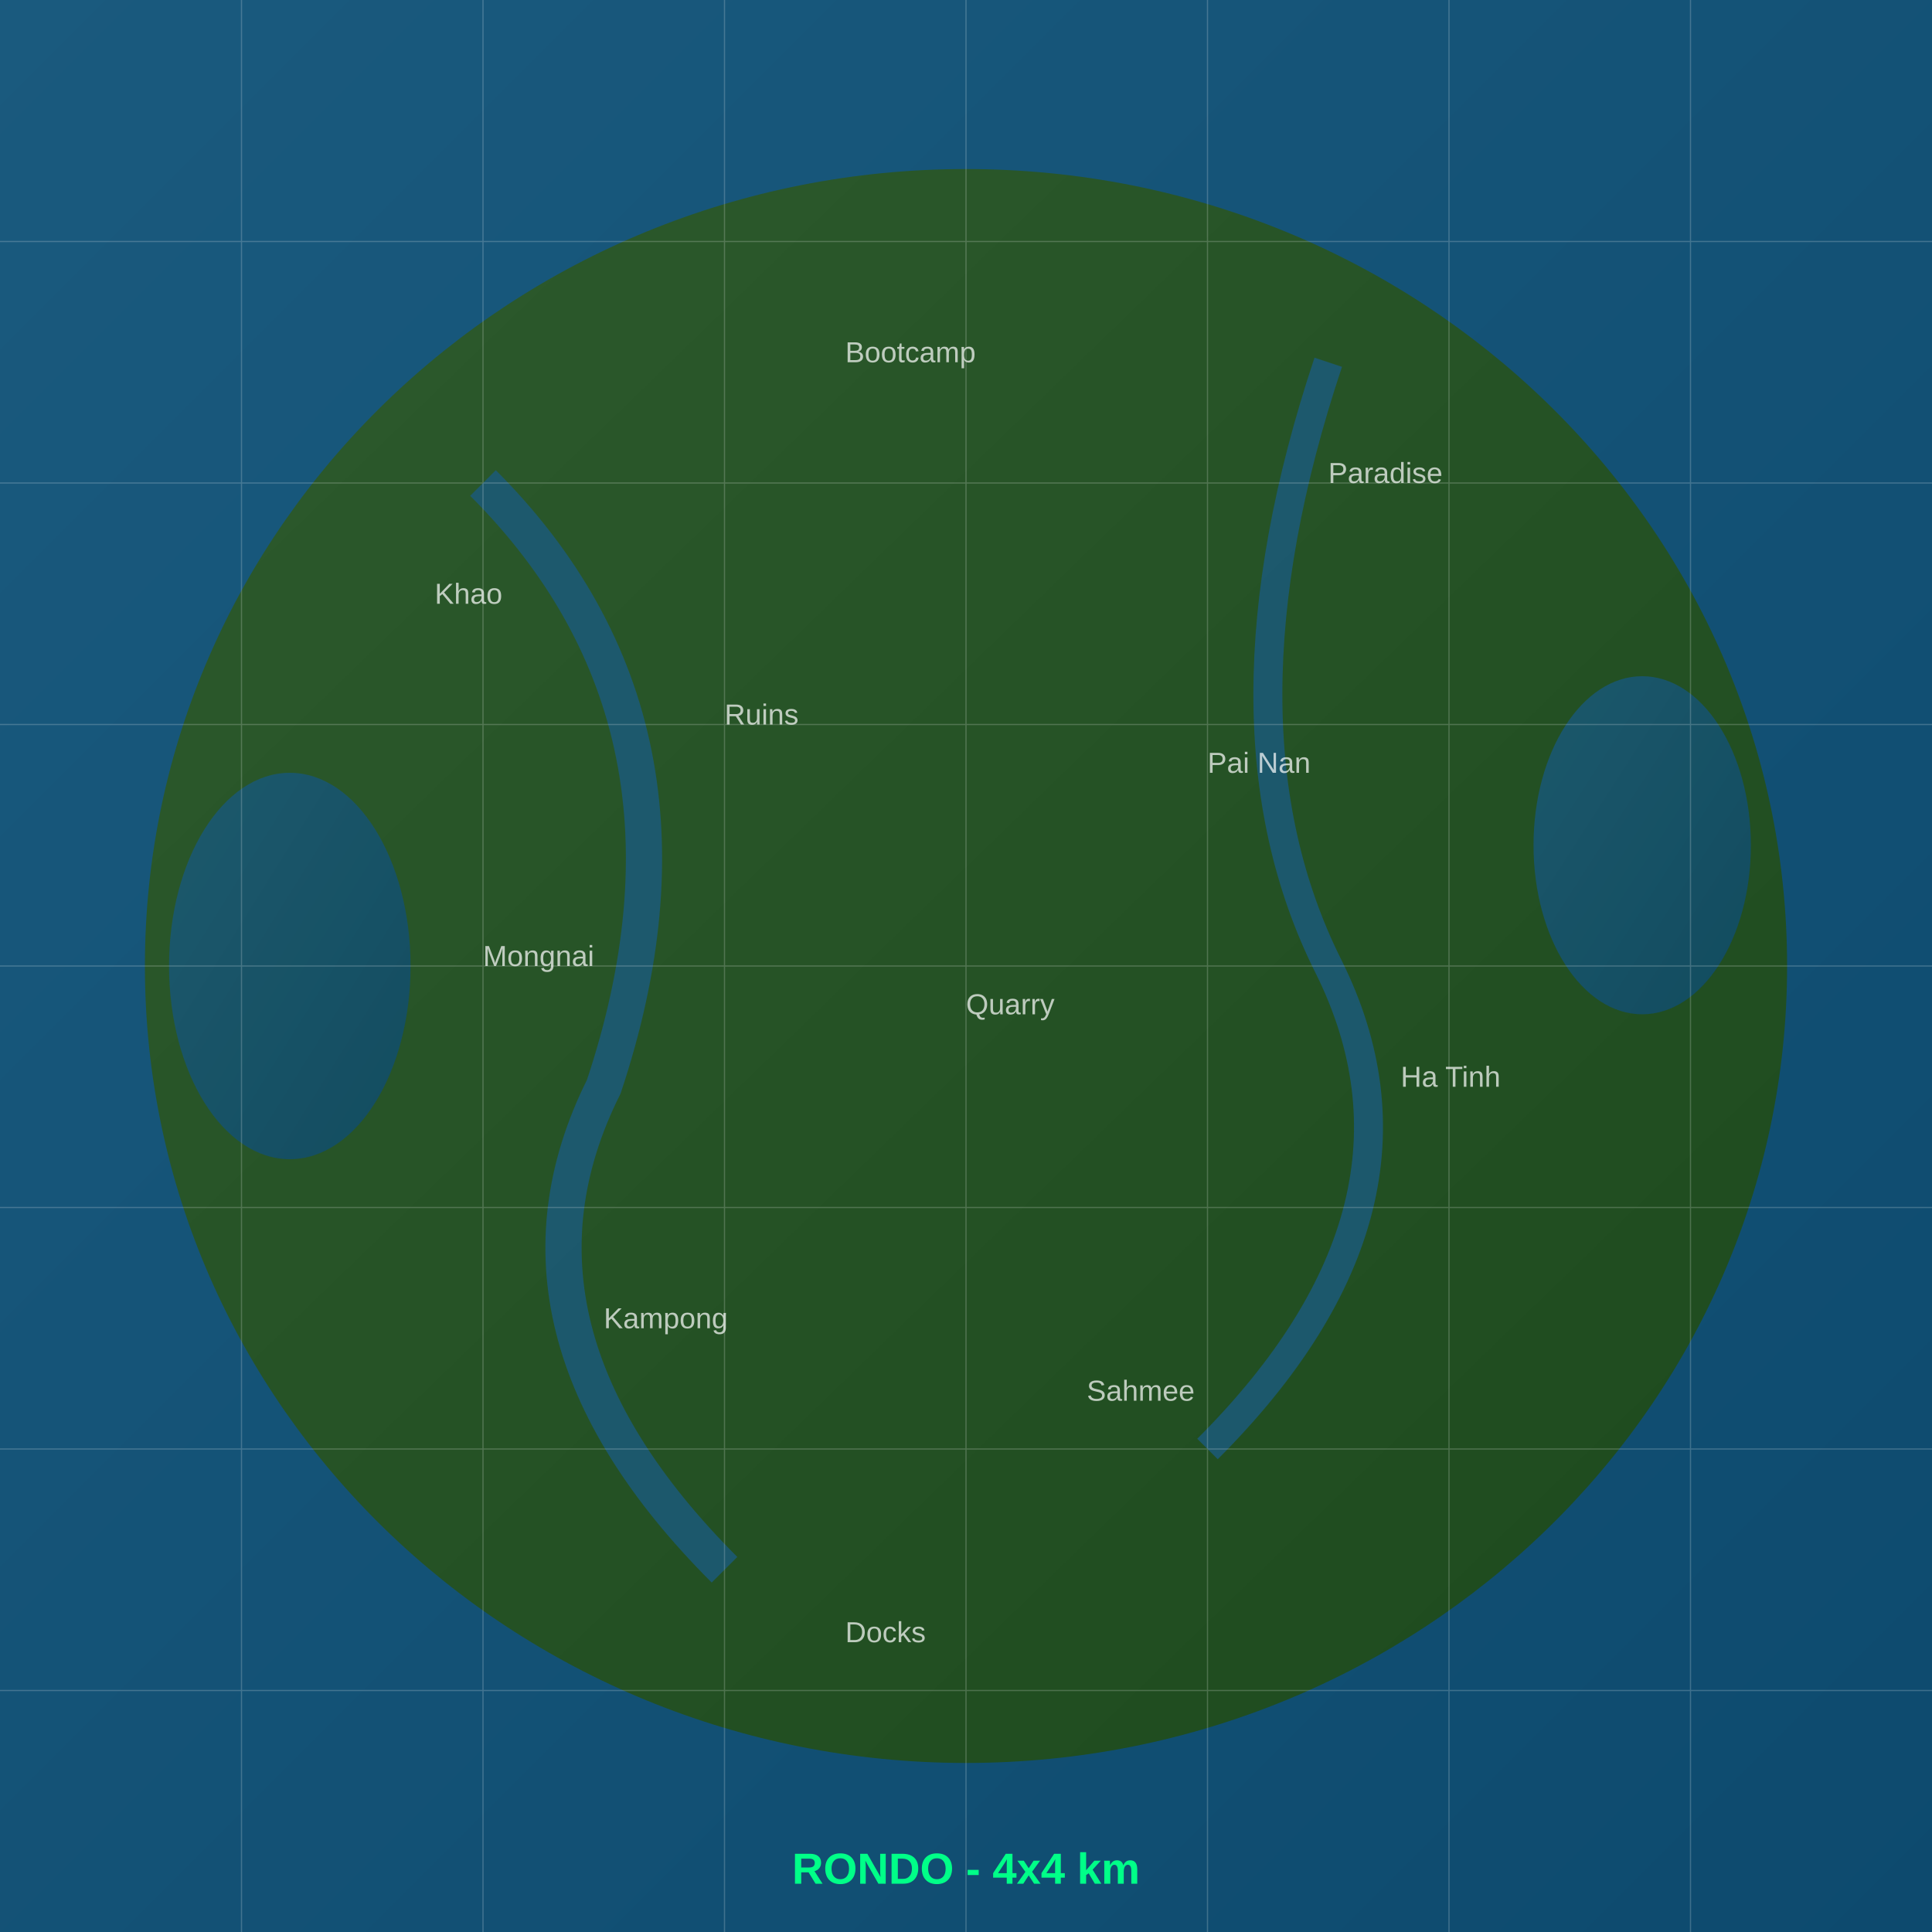
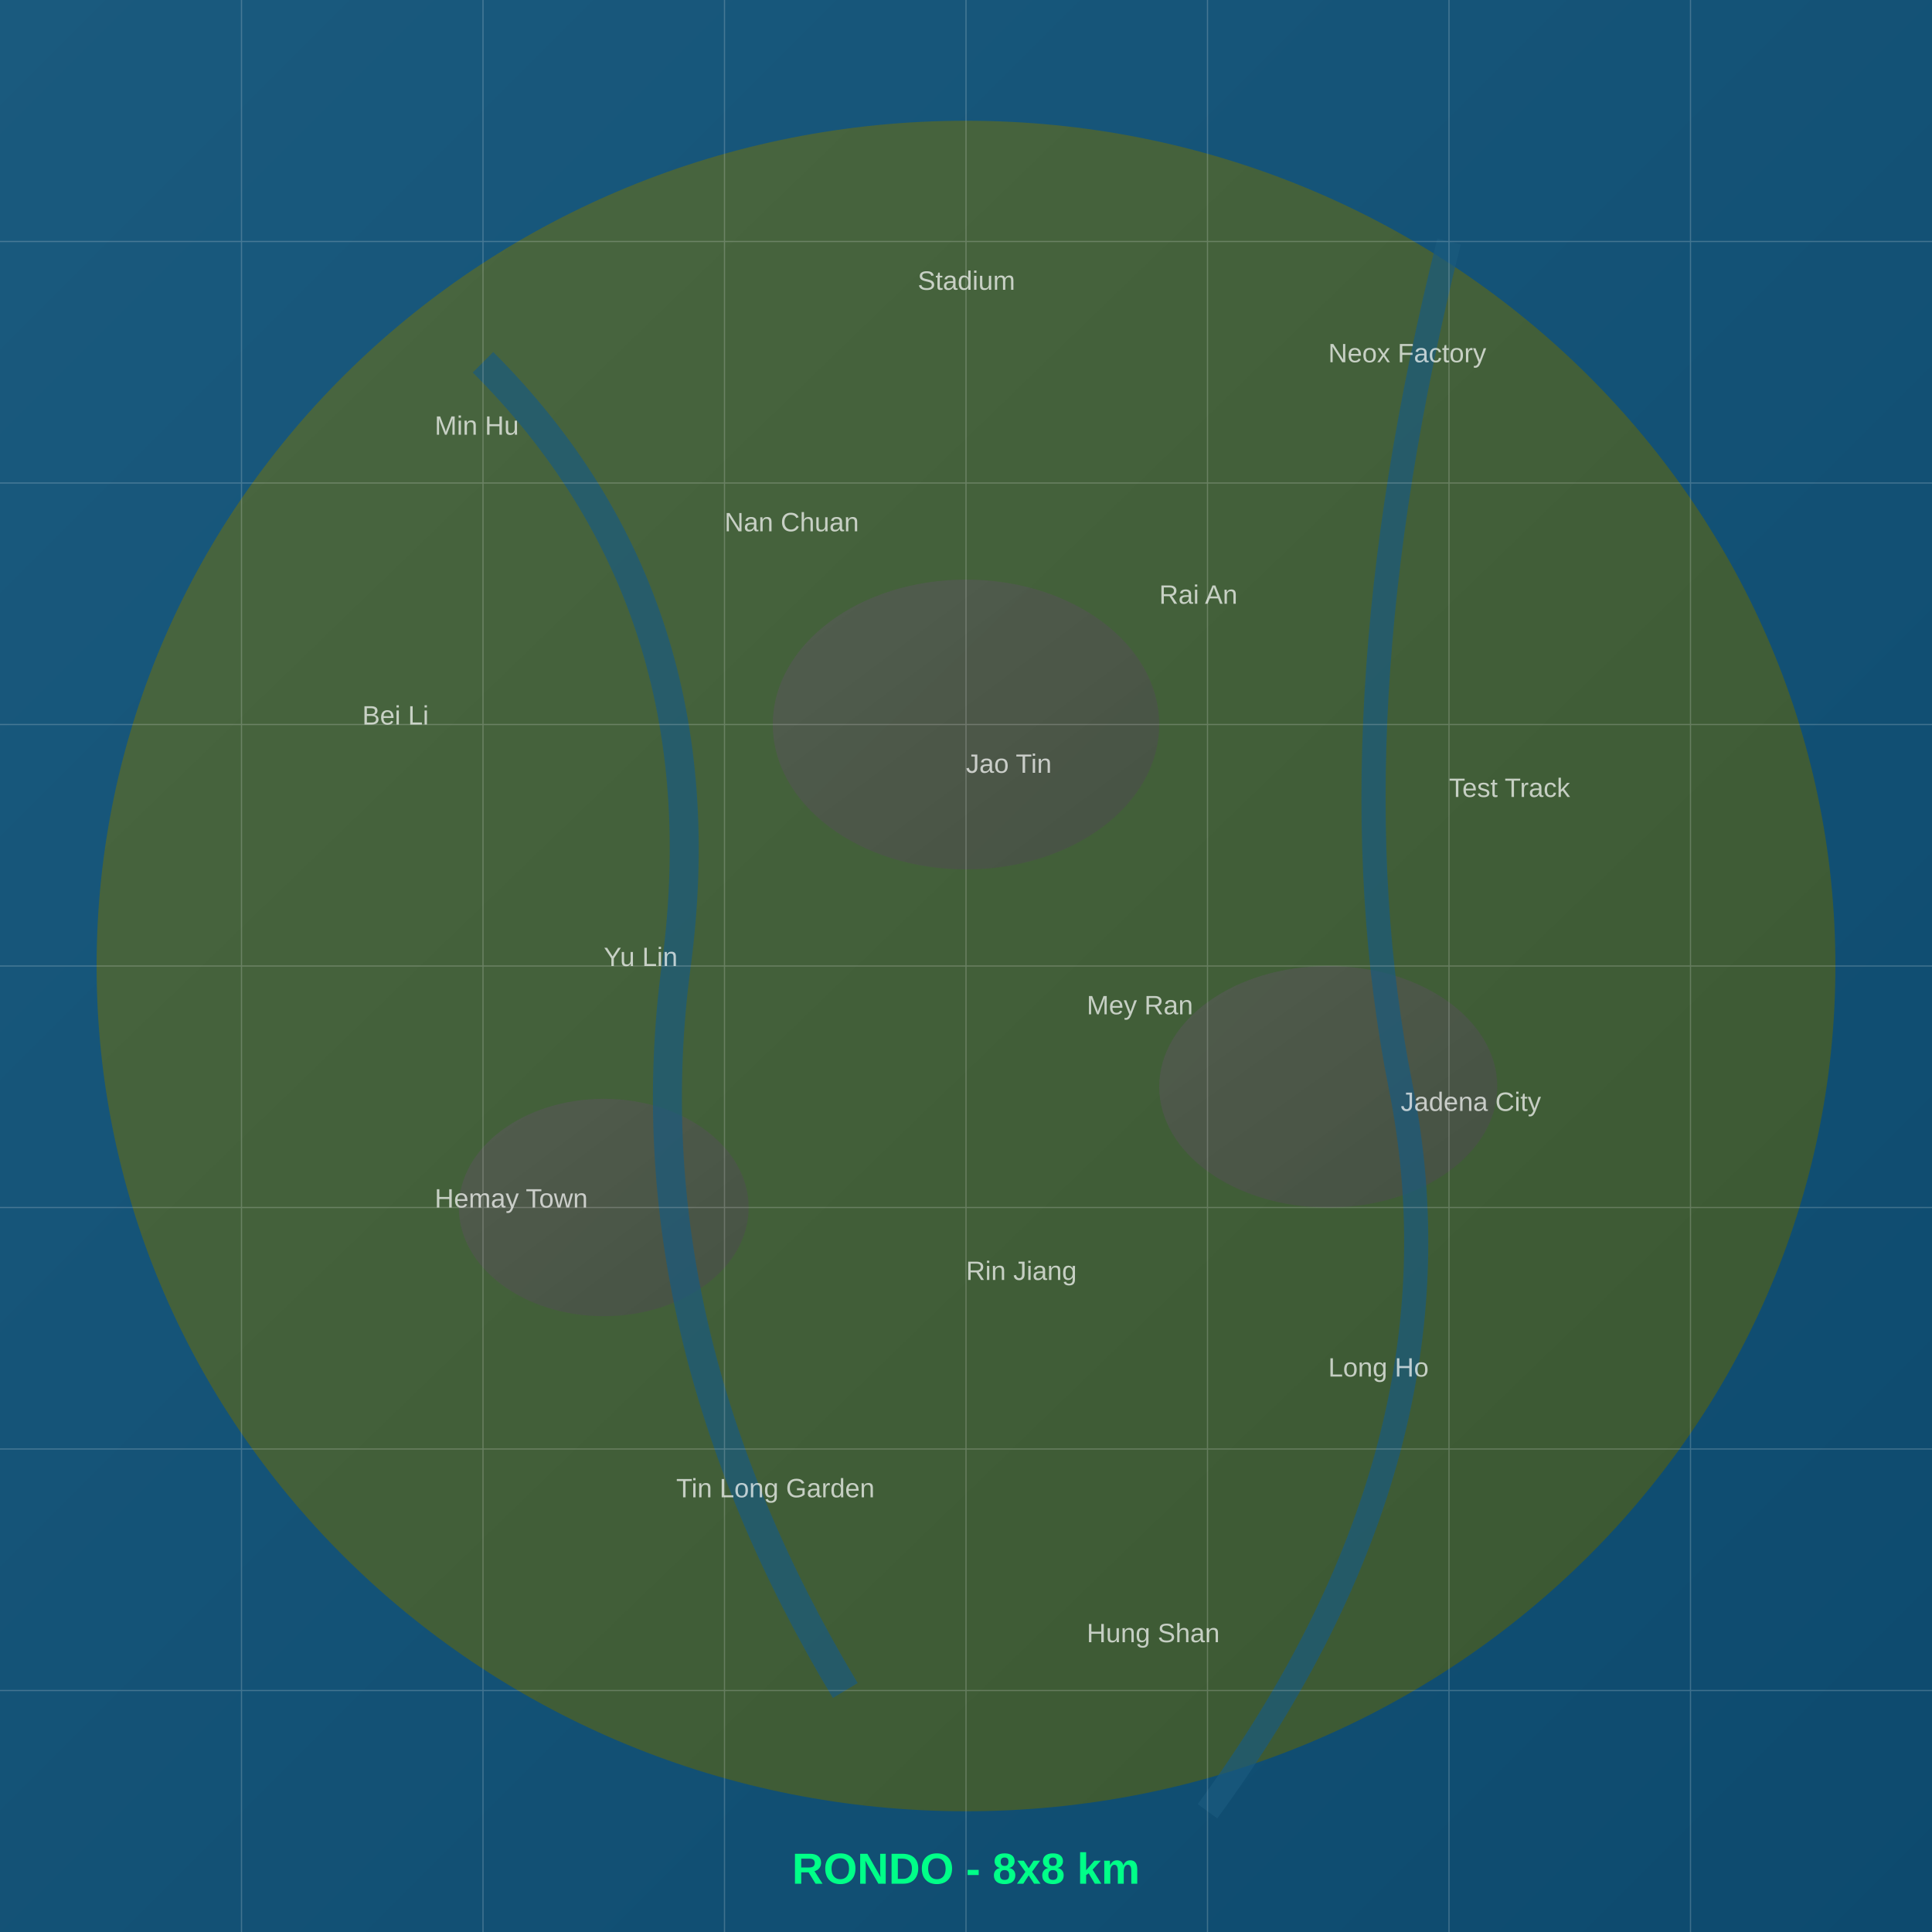
<svg xmlns="http://www.w3.org/2000/svg" viewBox="0 0 800 800" width="800" height="800">
  <defs>
-     <linearGradient id="jungleGrad" x1="0%" y1="0%" x2="100%" y2="100%">
-       <stop offset="0%" style="stop-color:#2d5a2d" />
-       <stop offset="100%" style="stop-color:#1d4a1d" />
+     <linearGradient id="rondoGrad" x1="0%" y1="0%" x2="100%" y2="100%">
+       <stop offset="0%" style="stop-color:#4a6741" />
+       <stop offset="100%" style="stop-color:#3a5731" />
    </linearGradient>
-     <linearGradient id="seaGrad" x1="0%" y1="0%" x2="100%" y2="100%">
+     <linearGradient id="waterGrad" x1="0%" y1="0%" x2="100%" y2="100%">
      <stop offset="0%" style="stop-color:#1a5a7e" />
      <stop offset="100%" style="stop-color:#0d4a6e" />
    </linearGradient>
+     <linearGradient id="urbanGrad" x1="0%" y1="0%" x2="100%" y2="100%">
+       <stop offset="0%" style="stop-color:#5a5a5a" />
+       <stop offset="100%" style="stop-color:#4a4a4a" />
+     </linearGradient>
  </defs>
-   <rect width="800" height="800" fill="url(#seaGrad)" />
-   <ellipse cx="400" cy="400" rx="340" ry="330" fill="url(#jungleGrad)" />
-   <path d="M200,200 Q300,300 250,450 Q200,550 300,650" stroke="#1a5a7e" stroke-width="15" fill="none" opacity="0.8" />
-   <path d="M550,150 Q500,300 550,400 Q600,500 500,600" stroke="#1a5a7e" stroke-width="12" fill="none" opacity="0.8" />
-   <ellipse cx="120" cy="400" rx="50" ry="80" fill="url(#seaGrad)" opacity="0.8" />
-   <ellipse cx="680" cy="350" rx="45" ry="70" fill="url(#seaGrad)" opacity="0.8" />
+   <rect width="800" height="800" fill="url(#waterGrad)" />
+   <ellipse cx="400" cy="400" rx="360" ry="350" fill="url(#rondoGrad)" />
+   <ellipse cx="400" cy="300" rx="80" ry="60" fill="url(#urbanGrad)" opacity="0.6" />
+   <ellipse cx="550" cy="450" rx="70" ry="50" fill="url(#urbanGrad)" opacity="0.6" />
+   <ellipse cx="250" cy="500" rx="60" ry="45" fill="url(#urbanGrad)" opacity="0.6" />
+   <path d="M200,150 Q300,250 280,400 Q260,550 350,700" stroke="#1a5a7e" stroke-width="12" fill="none" opacity="0.7" />
+   <path d="M600,100 Q550,300 580,450 Q610,600 500,750" stroke="#1a5a7e" stroke-width="10" fill="none" opacity="0.7" />
  <g stroke="#ffffff" stroke-width="0.5" opacity="0.2">
    <line x1="100" y1="0" x2="100" y2="800" />
    <line x1="200" y1="0" x2="200" y2="800" />
    <line x1="300" y1="0" x2="300" y2="800" />
    <line x1="400" y1="0" x2="400" y2="800" />
    <line x1="500" y1="0" x2="500" y2="800" />
    <line x1="600" y1="0" x2="600" y2="800" />
    <line x1="700" y1="0" x2="700" y2="800" />
    <line x1="0" y1="100" x2="800" y2="100" />
    <line x1="0" y1="200" x2="800" y2="200" />
    <line x1="0" y1="300" x2="800" y2="300" />
    <line x1="0" y1="400" x2="800" y2="400" />
    <line x1="0" y1="500" x2="800" y2="500" />
    <line x1="0" y1="600" x2="800" y2="600" />
    <line x1="0" y1="700" x2="800" y2="700" />
  </g>
-   <g fill="#ffffff" opacity="0.7" font-family="Arial" font-size="12">
-     <text x="350" y="150">Bootcamp</text>
-     <text x="550" y="200">Paradise</text>
-     <text x="180" y="250">Khao</text>
-     <text x="300" y="300">Ruins</text>
-     <text x="500" y="320">Pai Nan</text>
-     <text x="200" y="400">Mongnai</text>
-     <text x="400" y="420">Quarry</text>
-     <text x="580" y="450">Ha Tinh</text>
-     <text x="250" y="550">Kampong</text>
-     <text x="450" y="580">Sahmee</text>
-     <text x="350" y="680">Docks</text>
+   <g fill="#ffffff" opacity="0.7" font-family="Arial" font-size="11">
+     <text x="380" y="120">Stadium</text>
+     <text x="550" y="150">Neox Factory</text>
+     <text x="180" y="180">Min Hu</text>
+     <text x="300" y="220">Nan Chuan</text>
+     <text x="480" y="250">Rai An</text>
+     <text x="150" y="300">Bei Li</text>
+     <text x="400" y="320">Jao Tin</text>
+     <text x="600" y="330">Test Track</text>
+     <text x="250" y="400">Yu Lin</text>
+     <text x="450" y="420">Mey Ran</text>
+     <text x="580" y="460">Jadena City</text>
+     <text x="180" y="500">Hemay Town</text>
+     <text x="400" y="530">Rin Jiang</text>
+     <text x="550" y="570">Long Ho</text>
+     <text x="280" y="620">Tin Long Garden</text>
+     <text x="450" y="680">Hung Shan</text>
  </g>
-   <text x="400" y="780" text-anchor="middle" fill="#00ff88" font-family="Arial" font-size="18" font-weight="bold">RONDO - 4x4 km</text>
+   <text x="400" y="780" text-anchor="middle" fill="#00ff88" font-family="Arial" font-size="18" font-weight="bold">RONDO - 8x8 km</text>
</svg>
